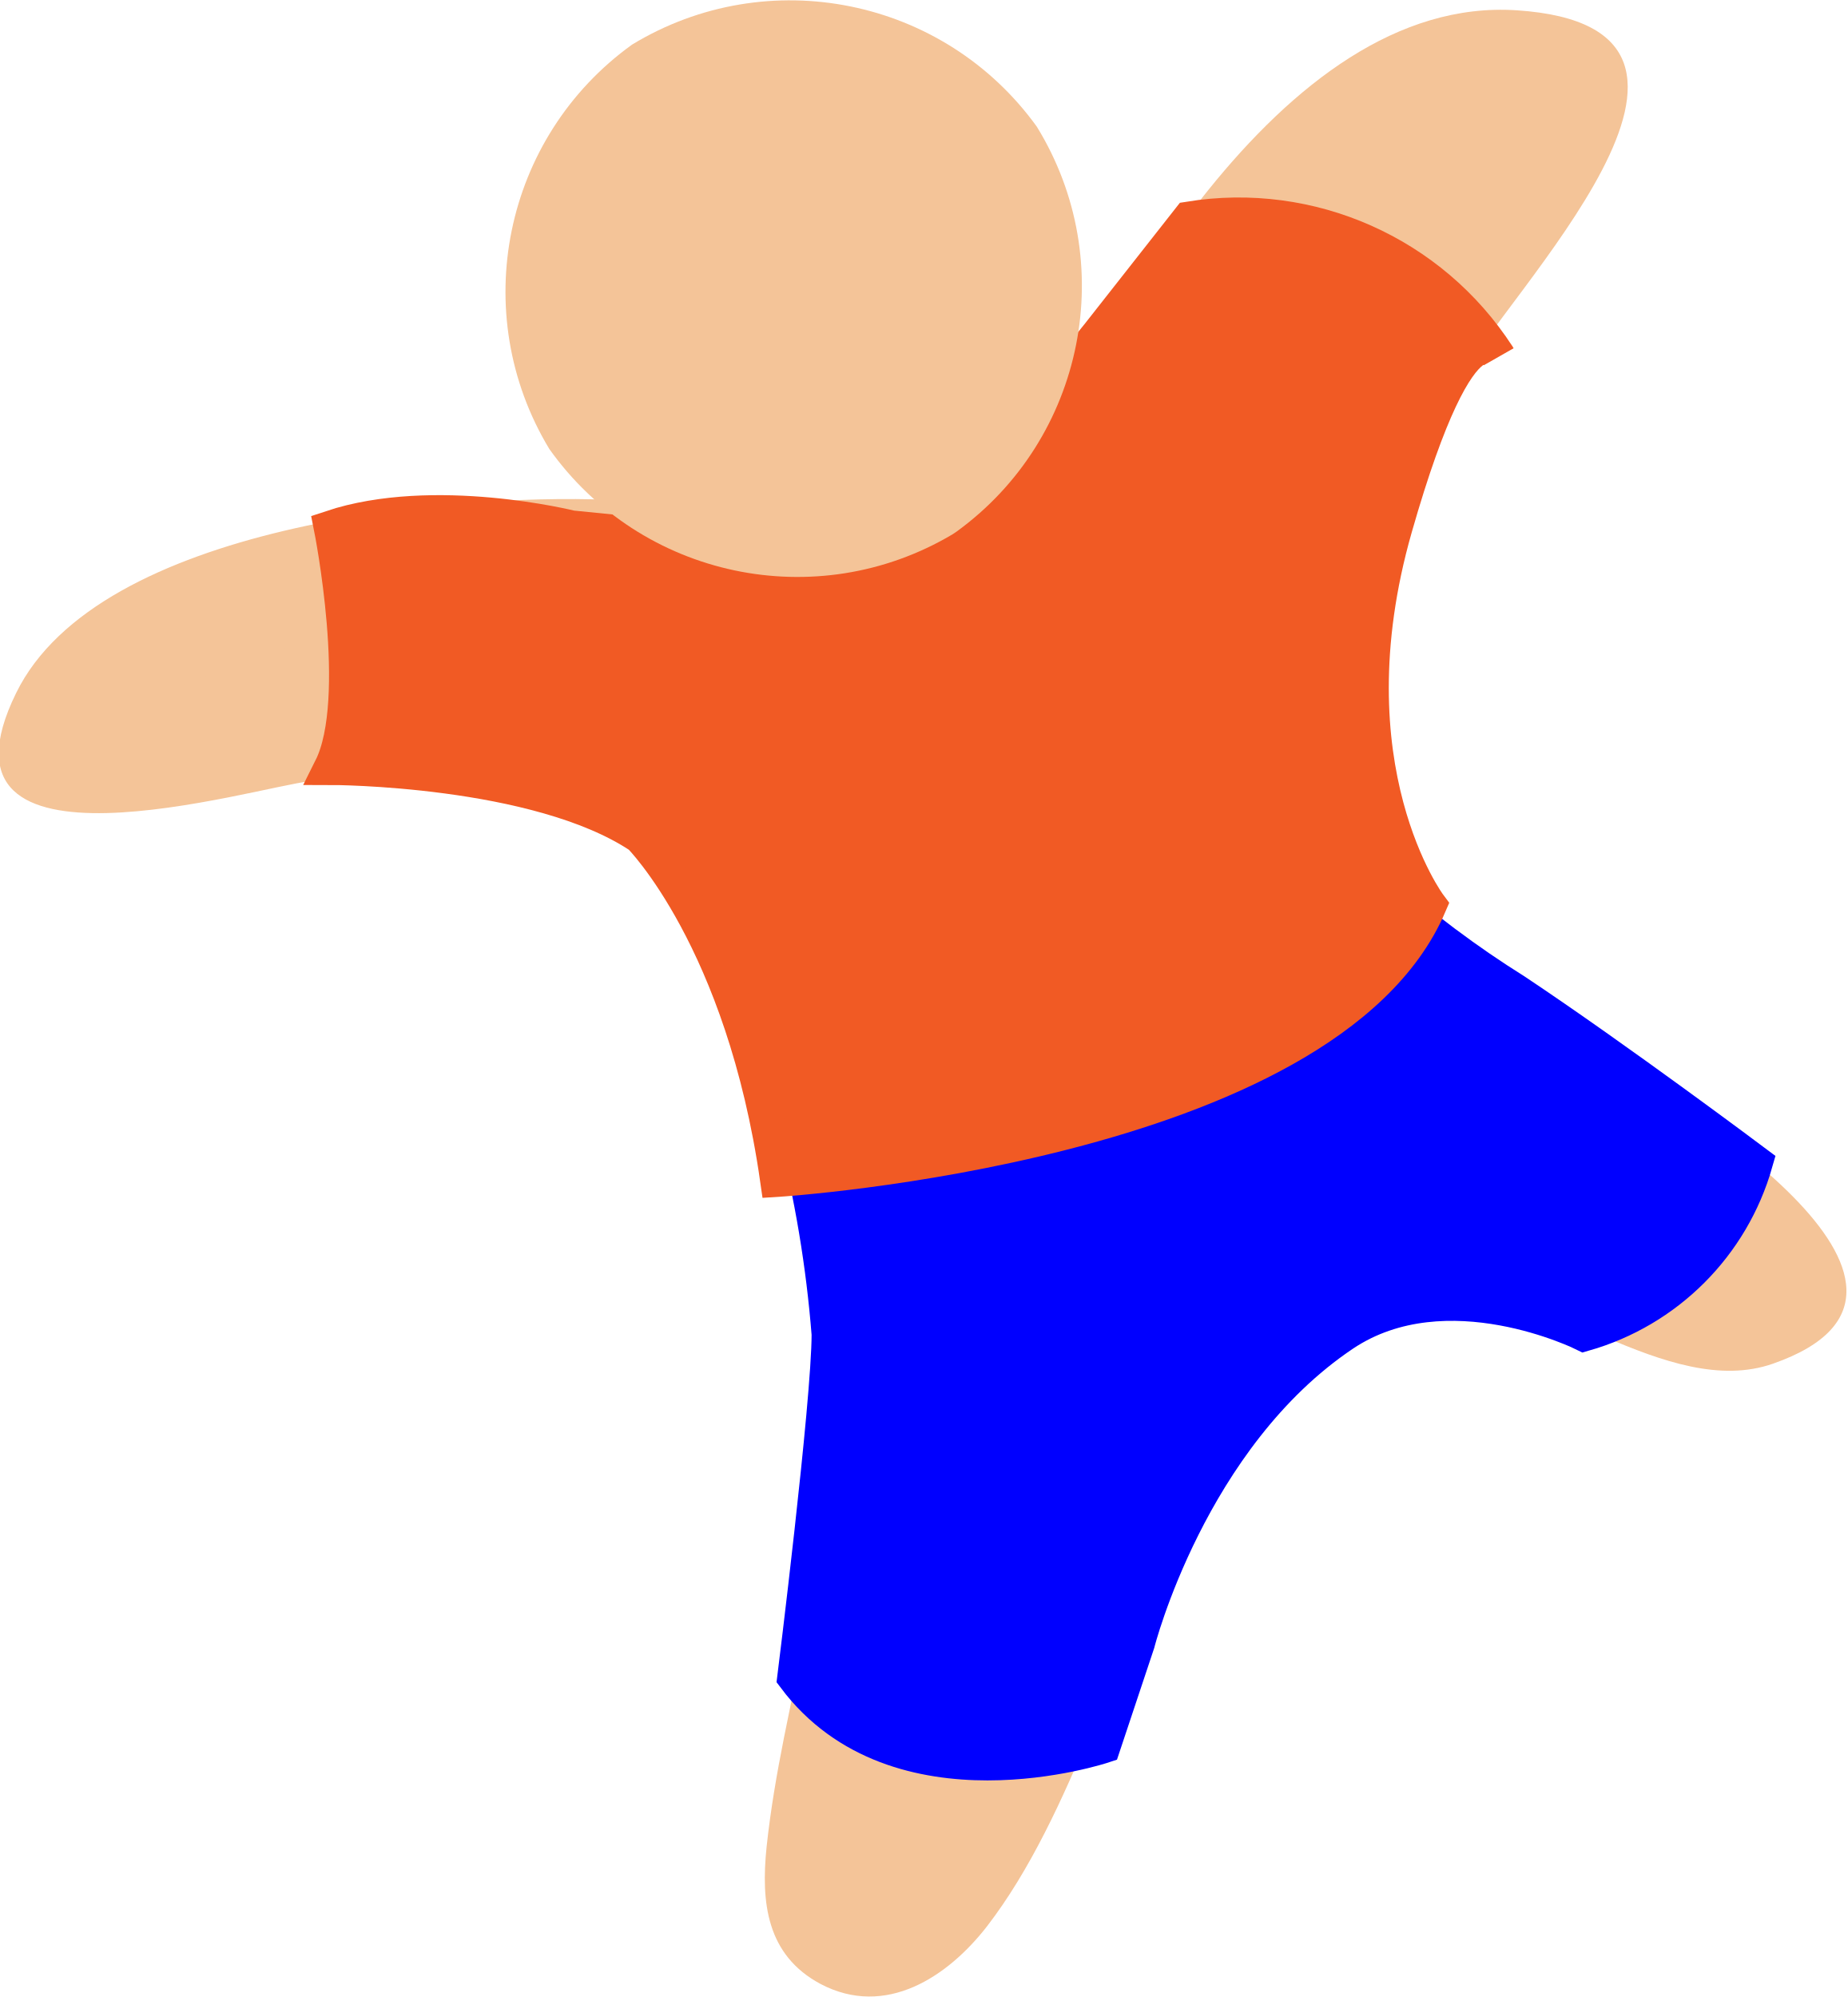
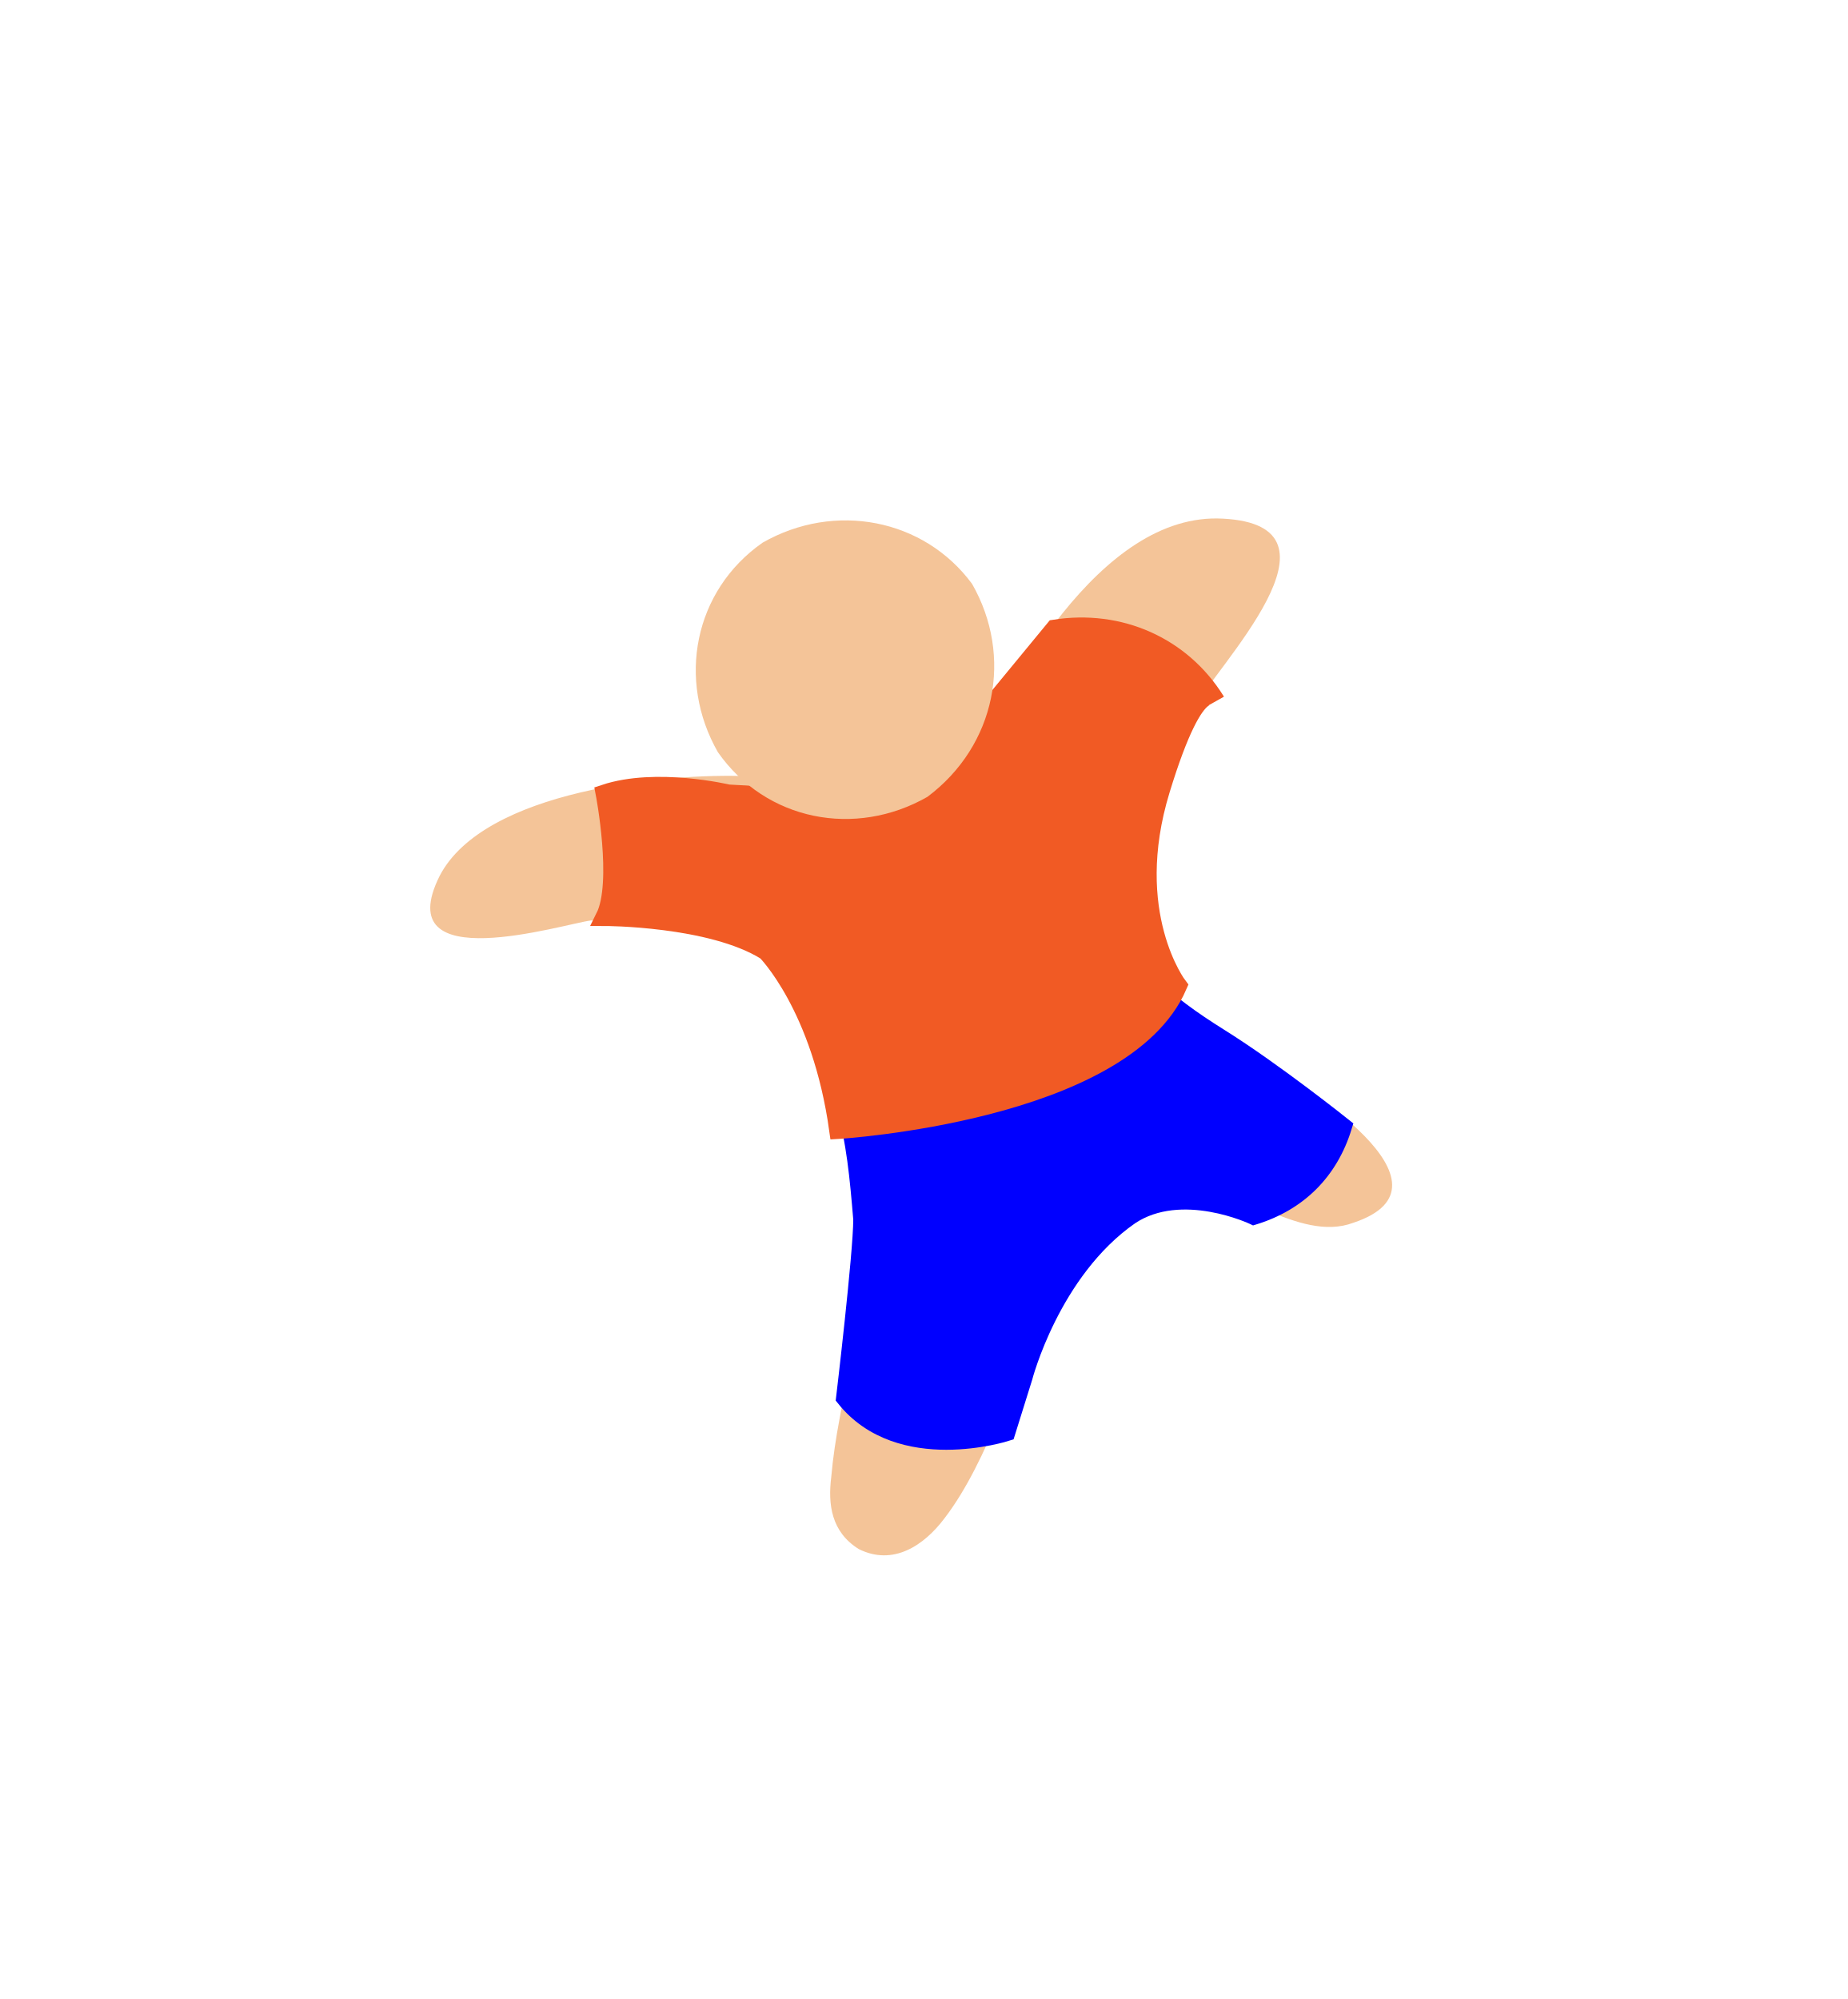
- <svg xmlns="http://www.w3.org/2000/svg" viewBox="0 0 53.82 58.18">
-   <defs>
-     <style>.cls-1{fill:#f4c498;}.cls-2{fill:blue;stroke:blue;}.cls-2,.cls-3{stroke-miterlimit:10;}.cls-3{fill:#f15a24;stroke:#f15a24;}</style>
-   </defs>
-   <g id="Layer_2" data-name="Layer 2">
-     <g id="Layer_1-2" data-name="Layer 1">
-       <path class="cls-1" d="M30.84,15.75a38.33,38.33,0,0,1,6.9-10.48c1.87-2,4.41-4,7.11-3.43a1.51,1.51,0,0,1,1.26.91c.16.6-.31,1.16-.73,1.62a27.24,27.24,0,0,0-7.16,17.77l.4,1.83c0,4.4,1.51,4.25,4.1,6.16s5.68,3.08,8.21,5.06c.79.6,1.58,1.61,1.12,2.48s-2,.74-3,.39c-2.31-.78-4.73-2.4-7.16-2.21s-3.89.26-5.23,2.3l-1.63,2a131.88,131.88,0,0,0-6.71,13.66,6.14,6.14,0,0,1-1.44,2.36,2,2,0,0,1-2.55.22c-.91-.78-.56-2.23-.2-3.37a34.59,34.59,0,0,0-5-30.39l-1.43-.76a25.44,25.44,0,0,0-14,.49c-.59.19-1.32.38-1.77-.06a1.14,1.14,0,0,1-.1-1.33,3.09,3.09,0,0,1,1-1,24.06,24.06,0,0,1,14.91-3.91" />
-       <path class="cls-1" d="M32.13,16.51c1.89-4,4.28-8.21,7.66-11.18C40.9,4.36,46,1.09,43,4.84A29.11,29.11,0,0,0,40.29,8.9c-2.8,5.09-4.29,11.18-3,16.92a6.45,6.45,0,0,0,3,4.46c2.47,1.77,6.71,3,8.64,5.27,2.27,2.64-2.84-.45-3.67-.67a11.41,11.41,0,0,0-4.65-.42,7.13,7.13,0,0,0-5.08,2.78A31,31,0,0,0,31,44.4c-1.09,2.13-1.88,5-3.26,6.88-1.59,2.22-2.35,3.07-1.58-.2a36.18,36.18,0,0,0-1.46-21.19c-2.21-5.74-4.09-9.47-10.36-10.14-.91-.09-11.06-.3-11.11,1.13,0-.33,6.57-2.51,7.09-2.65a25.13,25.13,0,0,1,7.38-.67c1.93.08,1.93-2.92,0-3-4.58-.18-14.83.72-17.23,5.63-2.82,5.74,7,2.73,8.56,2.57,2.43-.25,6.07-.7,8.21.58,1.46.86,2.29,2.6,3.07,4.07a33.79,33.79,0,0,1,3.76,13.77c.26,4.48-1.28,8.31-1.74,12.62-.17,1.63,0,3.16,1.57,4,1.9,1,3.71-.21,4.85-1.68,2.51-3.26,3.77-8.23,5.71-11.9,1.57-2.95,3.51-6.93,7.39-6.87,3,0,6.73,3.45,9.79,2.38,6.3-2.2-3.14-7.85-4.78-8.78-3.23-1.84-6.34-3.27-6.81-7.17a21.7,21.7,0,0,1,2.42-12.64C43.81,8.57,51.76.8,44.18.3,37.25-.16,32,9.86,29.54,15c-.81,1.74,1.77,3.26,2.59,1.52Z" />
-       <path class="cls-2" d="M23.14,32.87l17-7a29.58,29.58,0,0,0,4,3c3,2,7,5,7,5a7.27,7.27,0,0,1-5,5s-4-2-7,0c-4.48,3-6,9-6,9l-1,3s-6,2-9-2c0,0,1-8,1-10A35.36,35.36,0,0,0,23.14,32.87Z" />
-       <path class="cls-3" d="M16.64,15.37s-4-1-7,0c0,0,1,5,0,7,0,0,6,0,9,2,0,0,3,3,4,10,0,0,16-1,19-8,0,0-3-4-1-11s3-5,3-5a9,9,0,0,0-9-4L32,9.73l-5.34,6.64Z" />
-       <path class="cls-1" d="M27.74,15.57A8.86,8.86,0,0,1,16,13.08,8.87,8.87,0,0,1,18.41,1.3,8.86,8.86,0,0,1,30.2,3.69a8.85,8.85,0,0,1-2.34,11.8" />
+ <svg xmlns="http://www.w3.org/2000/svg" version="1.1" id="Layer_1" x="0px" y="0px" viewBox="0 0 53.8 58.2" style="enable-background:new 0 0 53.8 58.2;" xml:space="preserve">
+   <style type="text/css">
+ 	.st0{fill:#F4C498;}
+ 	.st1{fill:#0000FF;stroke:#0000FF;stroke-width:0.519;stroke-miterlimit:10;}
+ 	.st2{fill:#F15A24;stroke:#F15A24;stroke-width:0.519;stroke-miterlimit:10;}
+ </style>
+   <g id="Layer_2_1_">
+     <g id="Layer_1-2">
+       <path class="st0" d="M28.6,23.3c0.9-2,2.1-3.8,3.6-5.4c1-1,2.3-2.1,3.7-1.8c0.3,0,0.5,0.2,0.7,0.5c0.1,0.3-0.2,0.6-0.4,0.8    c-2.3,2.5-3.6,5.8-3.7,9.2l0.2,1c0,2.3,0.8,2.2,2.1,3.2c1.3,1,3,1.6,4.3,2.6c0.4,0.3,0.8,0.8,0.6,1.3s-1,0.4-1.6,0.2    c-1.2-0.4-2.5-1.2-3.7-1.1c-1.3,0.1-2,0.1-2.7,1.2l-0.8,1c-1.3,2.3-2.5,4.7-3.5,7.1c-0.2,0.5-0.4,0.9-0.7,1.2    c-0.4,0.4-0.9,0.4-1.3,0.1c-0.5-0.4-0.3-1.2-0.1-1.8c1.7-5.4,0.7-11.2-2.6-15.8l-0.7-0.4c-2.4-0.6-4.9-0.5-7.3,0.3    c-0.3,0.1-0.7,0.2-0.9,0c-0.2-0.2-0.2-0.5-0.1-0.7c0.1-0.2,0.3-0.4,0.5-0.5c2.3-1.5,5-2.2,7.7-2" />
+       <path class="st0" d="M29.3,23.7c1-2.1,2.2-4.3,4-5.8c0.6-0.5,3.2-2.2,1.7-0.3c-0.5,0.7-1,1.4-1.4,2.1c-1.5,2.6-2.2,5.8-1.6,8.8    c0.2,1,0.7,1.8,1.6,2.3c1.3,0.9,3.5,1.6,4.5,2.7c1.2,1.4-1.5-0.2-1.9-0.3c-0.8-0.2-1.6-0.3-2.4-0.2c-1,0.1-2,0.6-2.6,1.4    c-1,1.1-1.7,2.4-2.4,3.7c-0.6,1.1-1,2.6-1.7,3.6c-0.8,1.2-1.2,1.6-0.8-0.1c0.9-3.7,0.6-7.5-0.8-11c-1.1-3-2.1-4.9-5.4-5.3    c-0.5,0-5.7-0.2-5.8,0.6c0-0.2,3.4-1.3,3.7-1.4c1.3-0.3,2.5-0.4,3.8-0.3c1,0,1-1.5,0-1.6c-2.4-0.1-7.7,0.4-9,2.9    c-1.5,3,3.6,1.4,4.4,1.3c1.3-0.1,3.2-0.4,4.3,0.3c0.8,0.4,1.2,1.4,1.6,2.1c1.2,2.2,1.8,4.7,2,7.2c0.1,2.3-0.7,4.3-0.9,6.6    c-0.1,0.8,0,1.6,0.8,2.1c1,0.5,1.9-0.1,2.5-0.9c1.3-1.7,2-4.3,3-6.2c0.8-1.5,1.8-3.6,3.8-3.6c1.6,0,3.5,1.8,5.1,1.2    c3.3-1.1-1.6-4.1-2.5-4.6c-1.7-1-3.3-1.7-3.5-3.7c-0.3-2.3,0.2-4.6,1.3-6.6c0.7-1.3,4.8-5.4,0.9-5.6c-3.6-0.2-6.3,5-7.6,7.6    C27.5,23.8,28.9,24.6,29.3,23.7L29.3,23.7z" />
+       <path class="st1" d="M24.6,32.2l8.8-3.6c0.6,0.6,1.3,1.1,2.1,1.6c1.6,1,3.6,2.6,3.6,2.6c-0.4,1.3-1.3,2.2-2.6,2.6c0,0-2.1-1-3.6,0    c-2.3,1.6-3.1,4.7-3.1,4.7l-0.5,1.6c0,0-3.1,1-4.7-1c0,0,0.5-4.2,0.5-5.2C25,34.3,24.9,33.2,24.6,32.2z" />
+       <path class="st2" d="M21.2,23.1c0,0-2.1-0.5-3.6,0c0,0,0.5,2.6,0,3.6c0,0,3.1,0,4.7,1c0,0,1.6,1.6,2.1,5.2c0,0,8.3-0.5,9.9-4.2    c0,0-1.6-2.1-0.5-5.7s1.6-2.6,1.6-2.6c-1-1.6-2.8-2.4-4.7-2.1l-1.4,1.7l-2.8,3.4L21.2,23.1z" />
+       <path class="st0" d="M27,23.2c-2.1,1.2-4.7,0.7-6.1-1.3c-1.2-2.1-0.7-4.7,1.3-6.1c2.1-1.2,4.7-0.7,6.1,1.2    C29.5,19.1,29,21.7,27,23.2" />
    </g>
  </g>
</svg>
